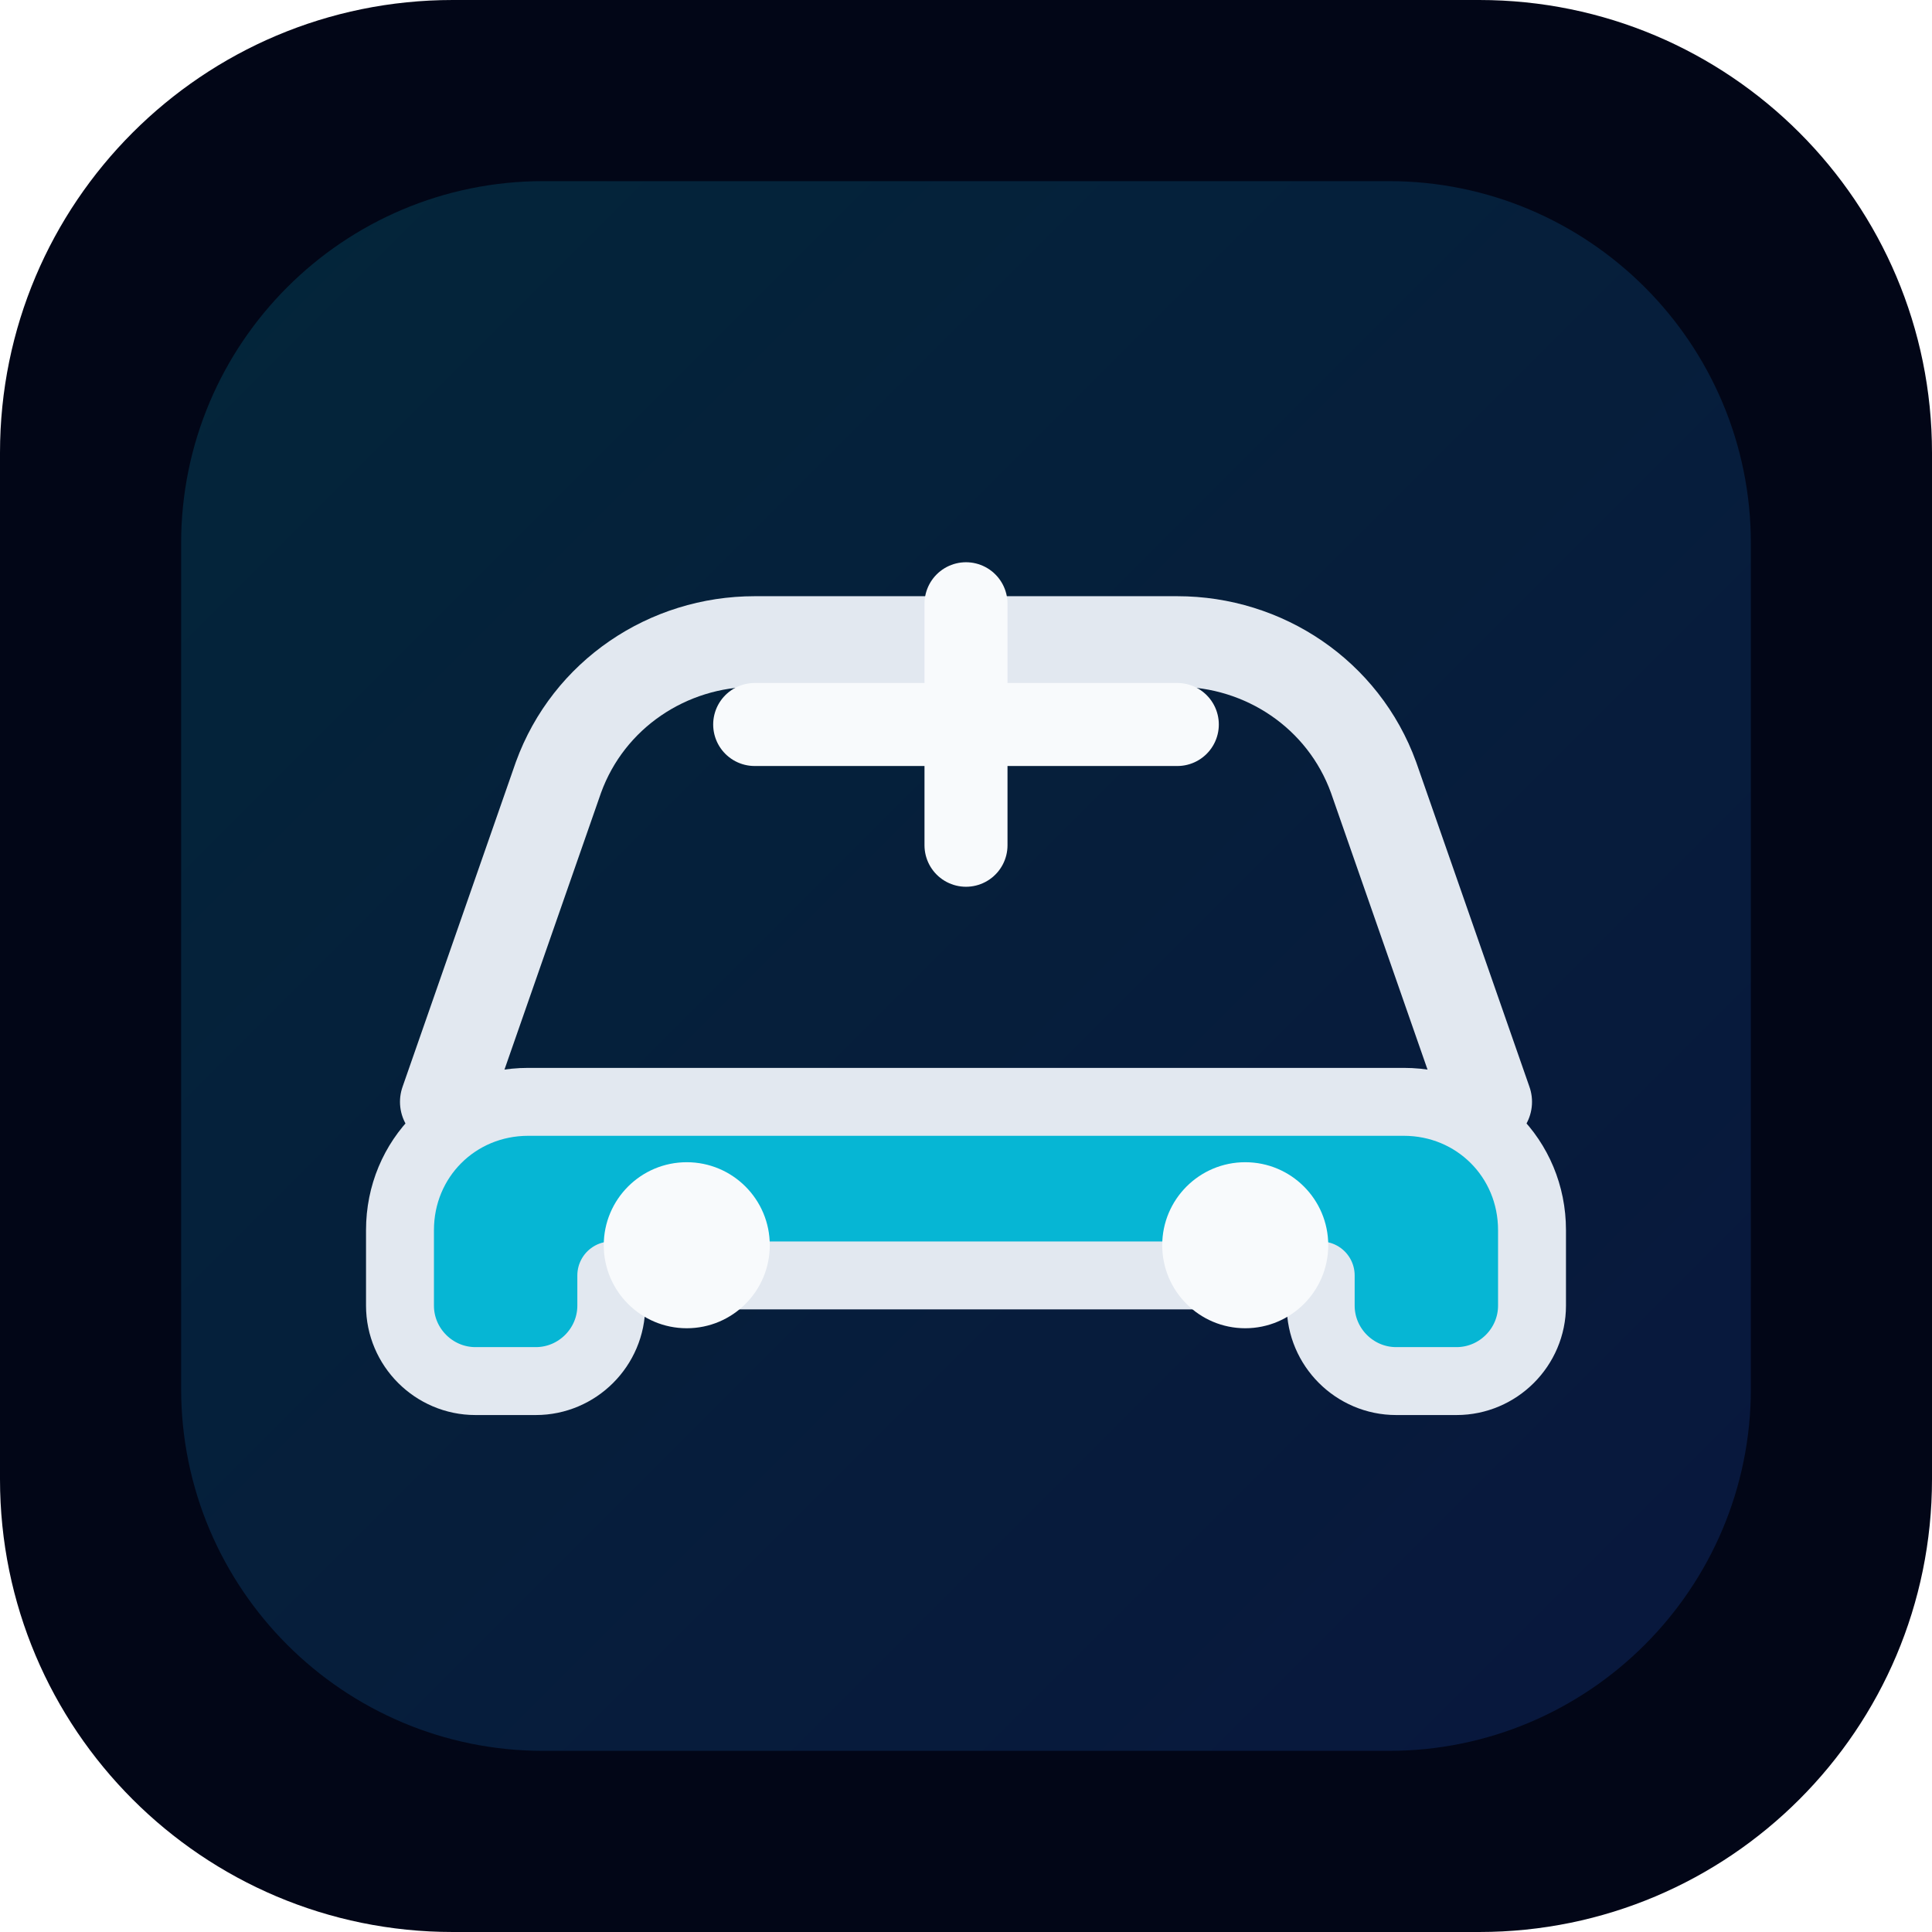
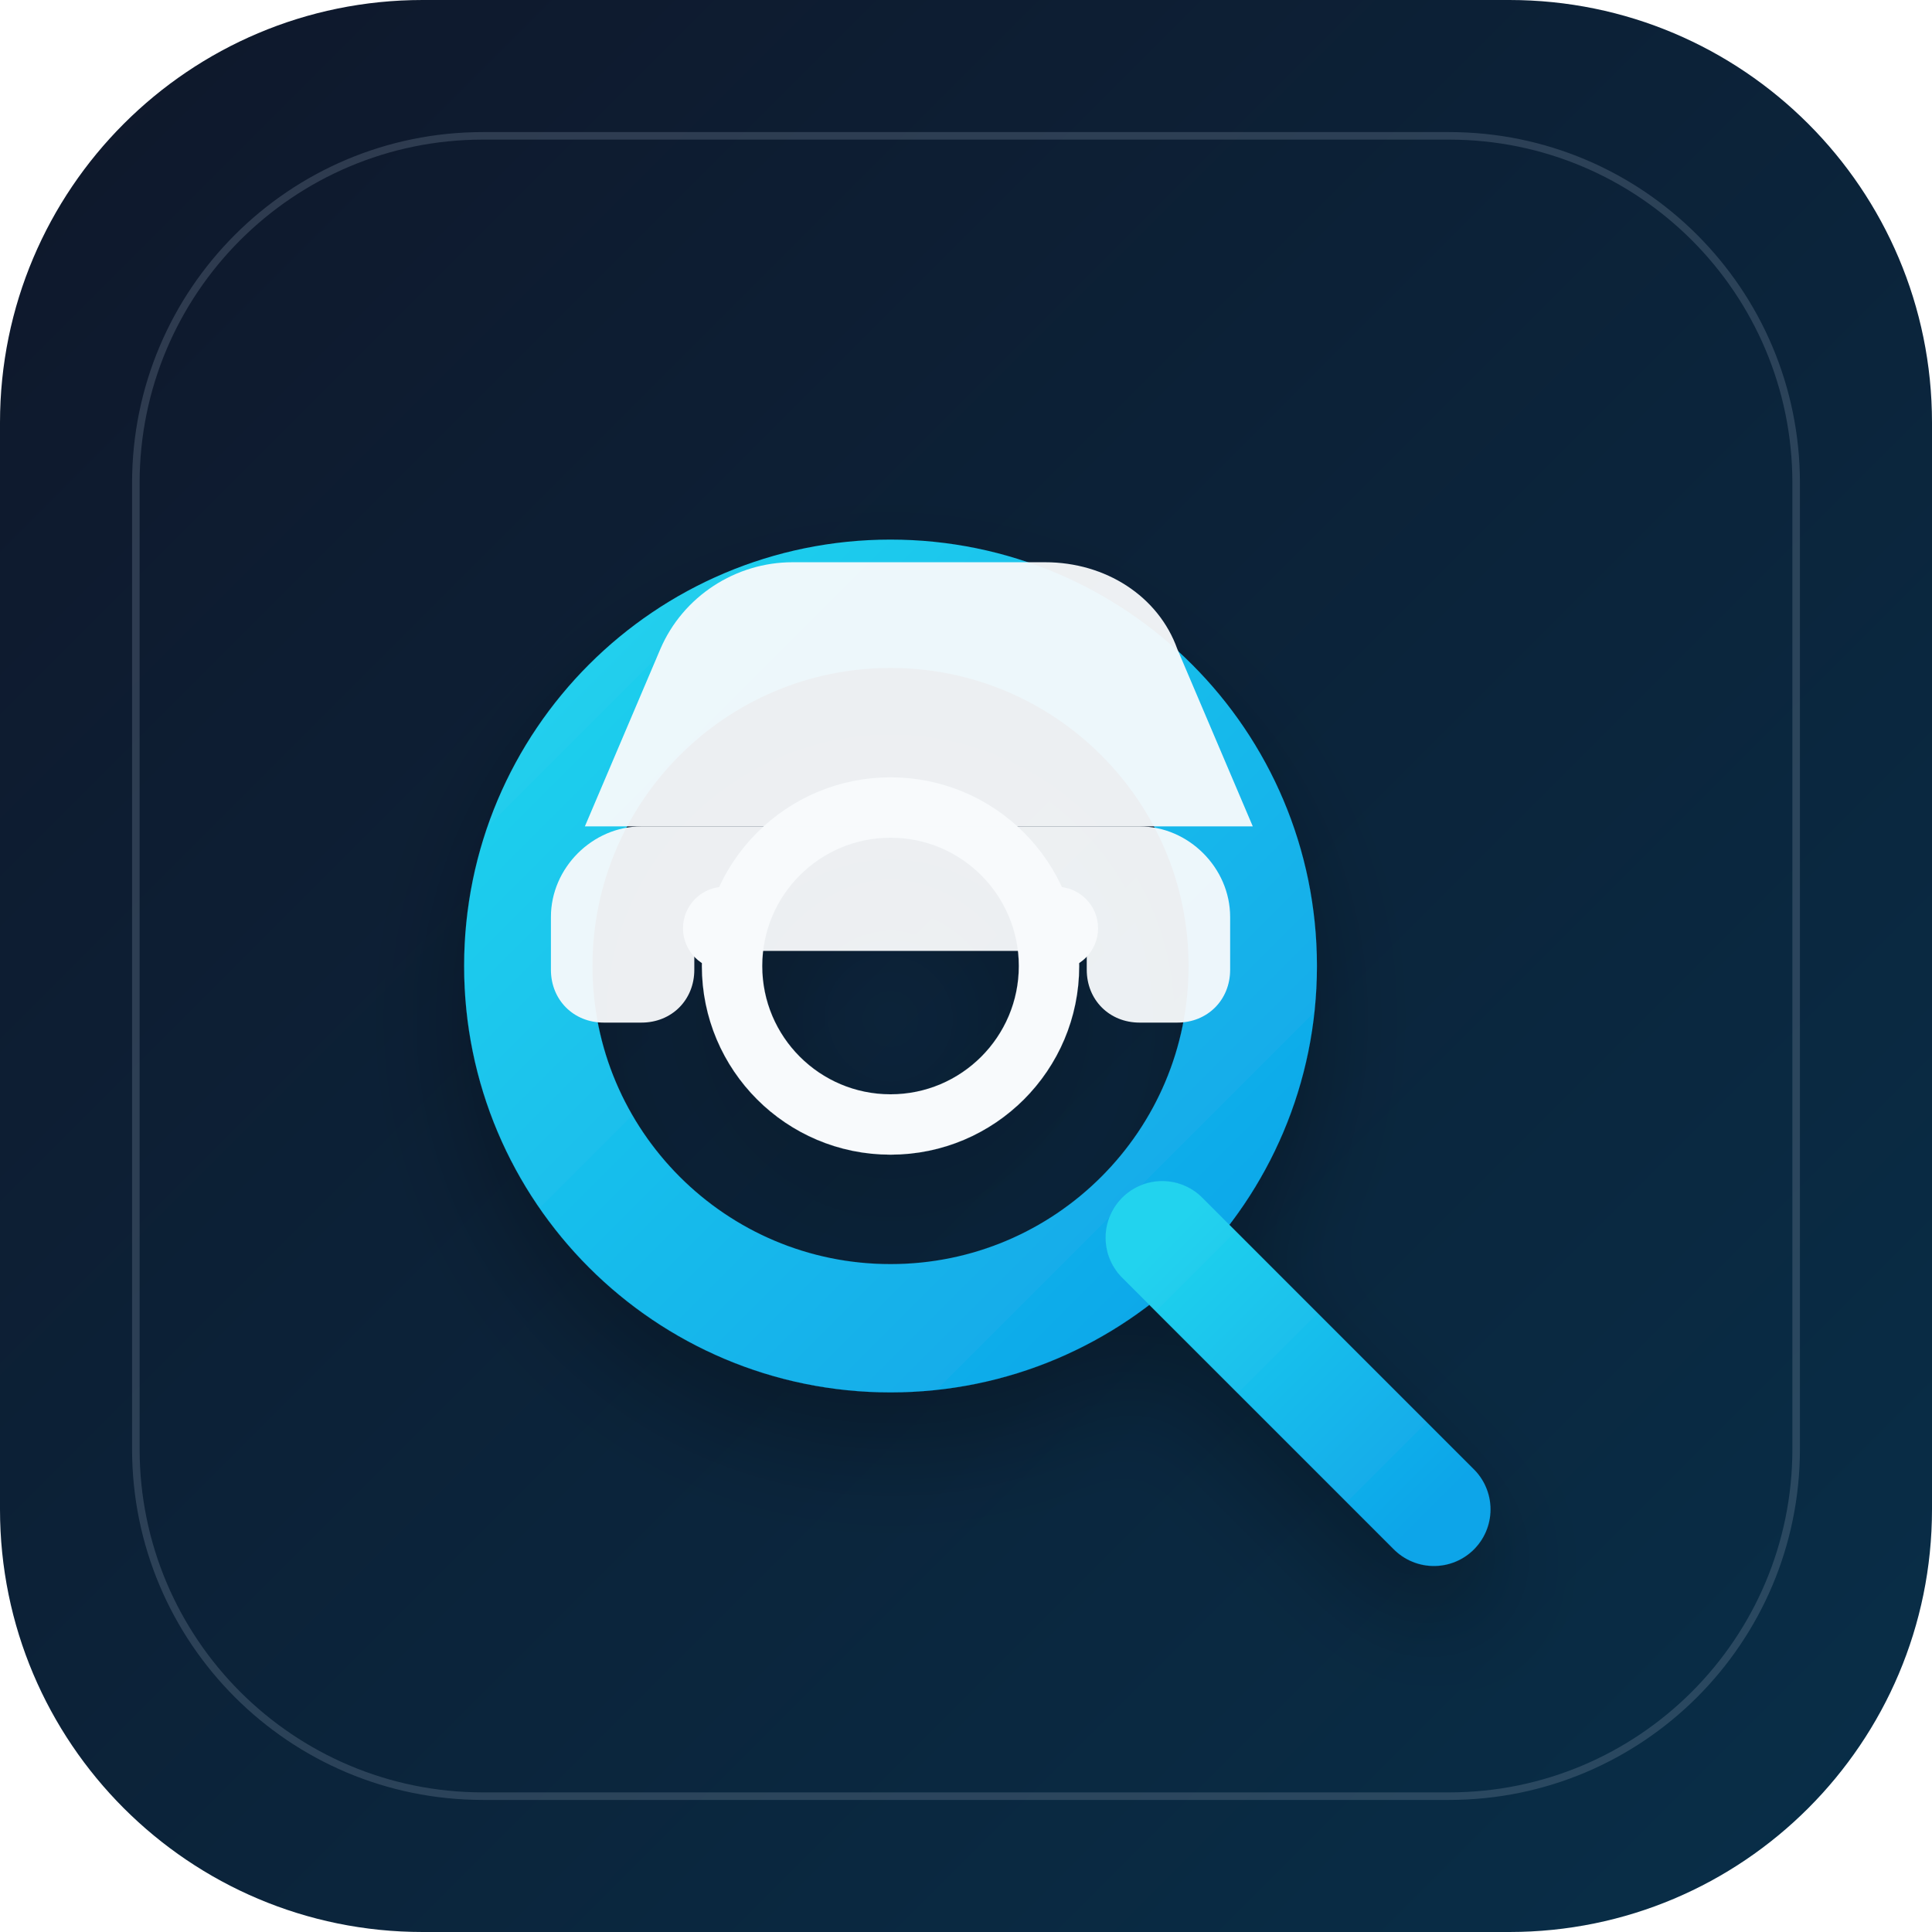
<svg xmlns="http://www.w3.org/2000/svg" viewBox="0 0 512 512" role="img" aria-label="PartFinder Icon">
  <defs>
-     <linearGradient id="bg" x1="0" x2="1" y1="0" y2="1">
-       <stop offset="0%" stop-color="#06b6d4" />
-       <stop offset="100%" stop-color="#2563eb" />
+     <linearGradient id="pf-bg" x1="0%" y1="0%" x2="100%" y2="100%">
+       <stop offset="0%" stop-color="#0f172a" />
+       <stop offset="100%" stop-color="#082f49" />
    </linearGradient>
+     <linearGradient id="pf-accent" x1="0%" y1="0%" x2="100%" y2="100%">
+       <stop offset="0%" stop-color="#22d3ee" />
+       <stop offset="100%" stop-color="#0ea5e9" />
+     </linearGradient>
+     <filter id="pf-shadow" x="-20%" y="-20%" width="140%" height="140%">
+       <feDropShadow dx="0" dy="14" stdDeviation="14" flood-opacity="0.28" flood-color="#0a0a0a" />
+     </filter>
  </defs>
-   <rect width="512" height="512" rx="120" fill="#020617" />
-   <rect x="48" y="48" width="416" height="416" rx="96" fill="url(#bg)" opacity="0.18" />
-   <path d="M118 292l30-86c8-22 29-36 52-36h112c23 0 44 14 52 36l30 86" fill="none" stroke="#e2e8f0" stroke-width="24" stroke-linecap="round" stroke-linejoin="round" />
-   <path d="M140 292h232c19 0 34 15 34 34v20c0 11-9 20-20 20h-16c-11 0-20-9-20-20v-8H162v8c0 11-9 20-20 20h-16c-11 0-20-9-20-20v-20c0-19 15-34 34-34z" fill="#06b6d4" stroke="#e2e8f0" stroke-width="18" stroke-linejoin="round" />
-   <circle cx="182" cy="330" r="22" fill="#f8fafc" />
-   <circle cx="330" cy="330" r="22" fill="#f8fafc" />
-   <path d="M200 192h112" stroke="#f8fafc" stroke-width="22" stroke-linecap="round" />
-   <path d="M256 160v64" stroke="#f8fafc" stroke-width="22" stroke-linecap="round" />
+   <rect width="512" height="512" rx="112" fill="url(#pf-bg)" />
+   <rect x="36" y="36" width="440" height="440" rx="92" fill="none" stroke="rgba(148,163,184,0.24)" stroke-width="2" />
+   <g filter="url(#pf-shadow)">
+     <circle cx="236" cy="256" r="96" fill="none" stroke="url(#pf-accent)" stroke-width="34" />
+     <circle cx="236" cy="256" r="42" fill="none" stroke="#f8fafc" stroke-width="16" />
+     <path d="M308 328l72 72" stroke="url(#pf-accent)" stroke-width="30" stroke-linecap="round" />
+   </g>
+   <g fill="#f8fafc">
+     <path d="M155 219l20-47c6-14 20-23 35-23h67c16 0 30 9 35 23l20 47" opacity="0.95" />
+     <path d="M170 219h132c13 0 24 11 24 24v14c0 8-6 14-14 14h-10c-8 0-14-6-14-14v-5H184v5c0 8-6 14-14 14h-10c-8 0-14-6-14-14v-14c0-13 11-24 24-24z" opacity="0.95" />
+     <circle cx="192" cy="246" r="11" />
+     <circle cx="280" cy="246" r="11" />
+   </g>
</svg>
